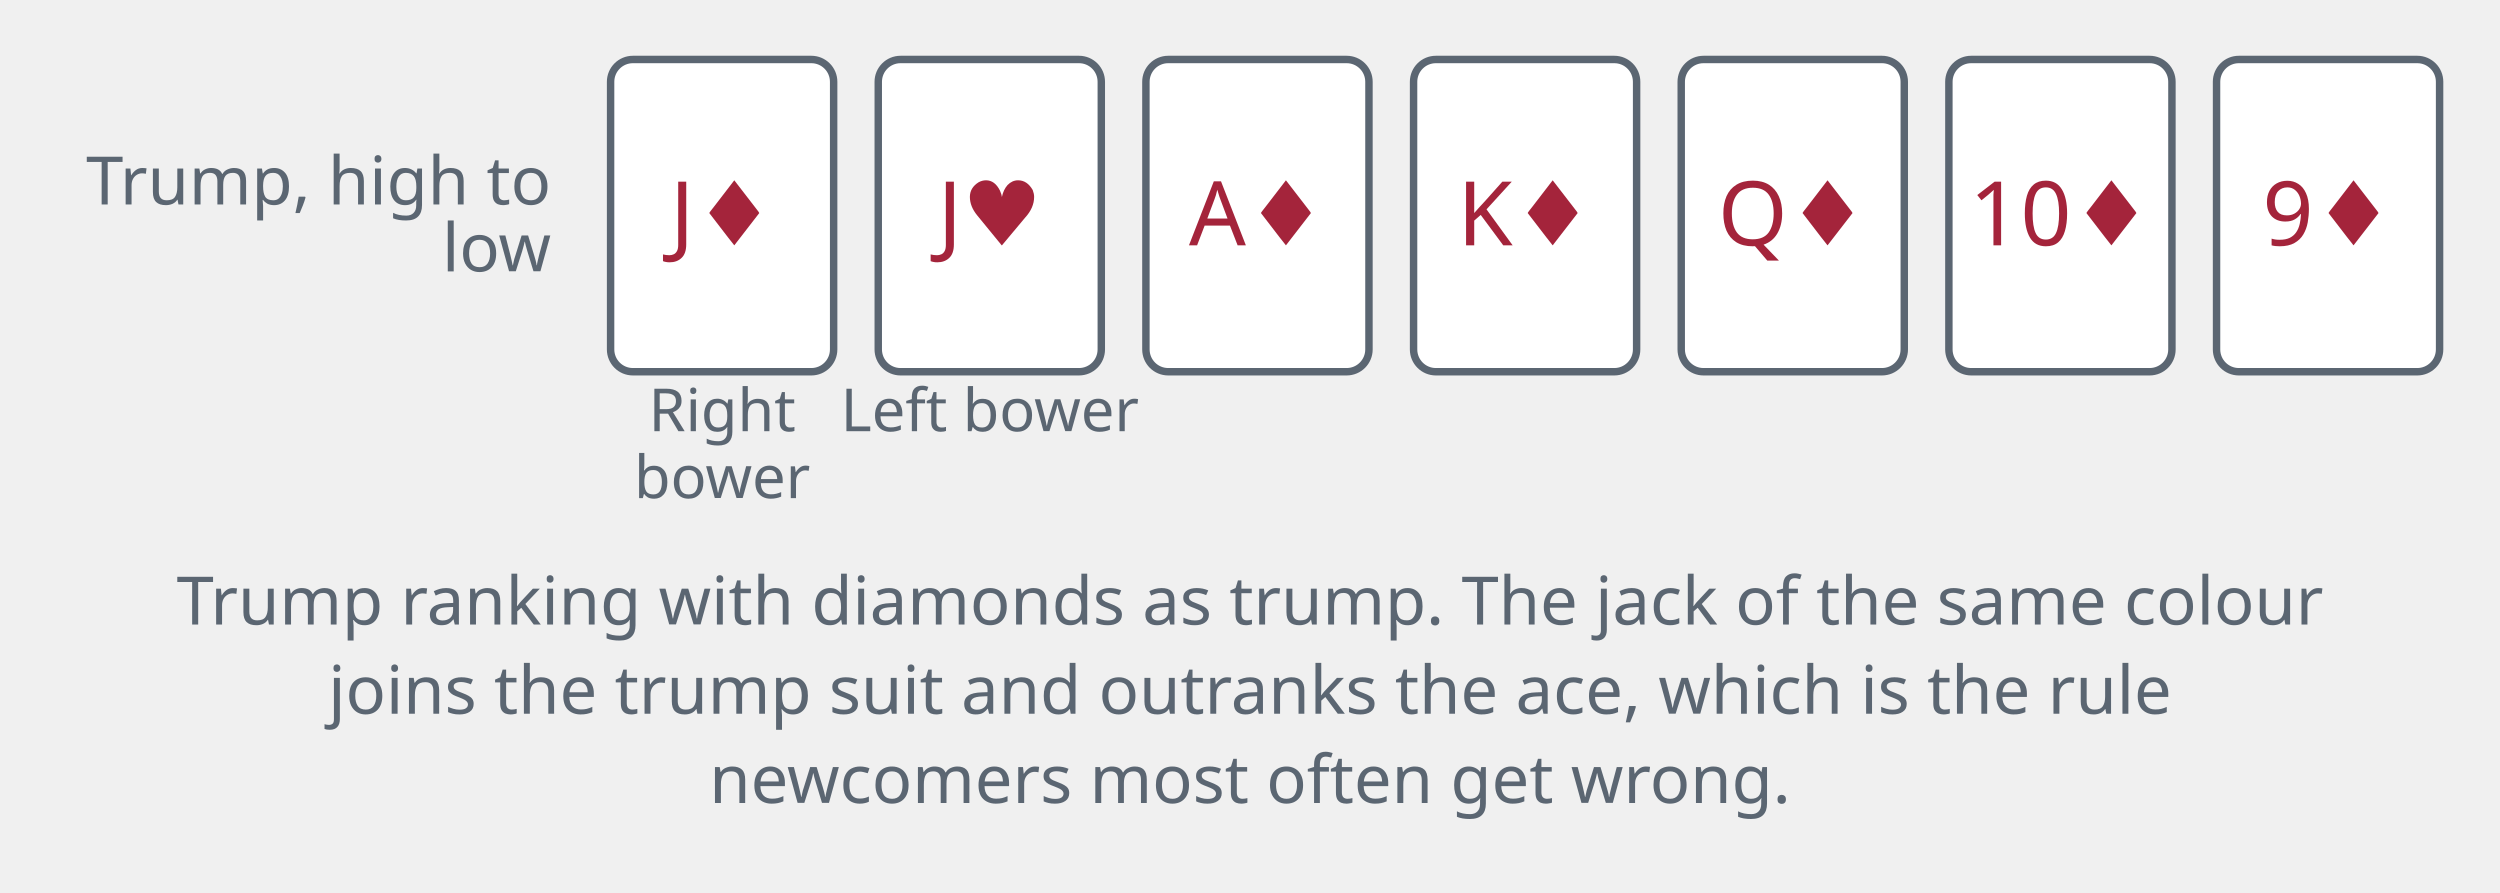
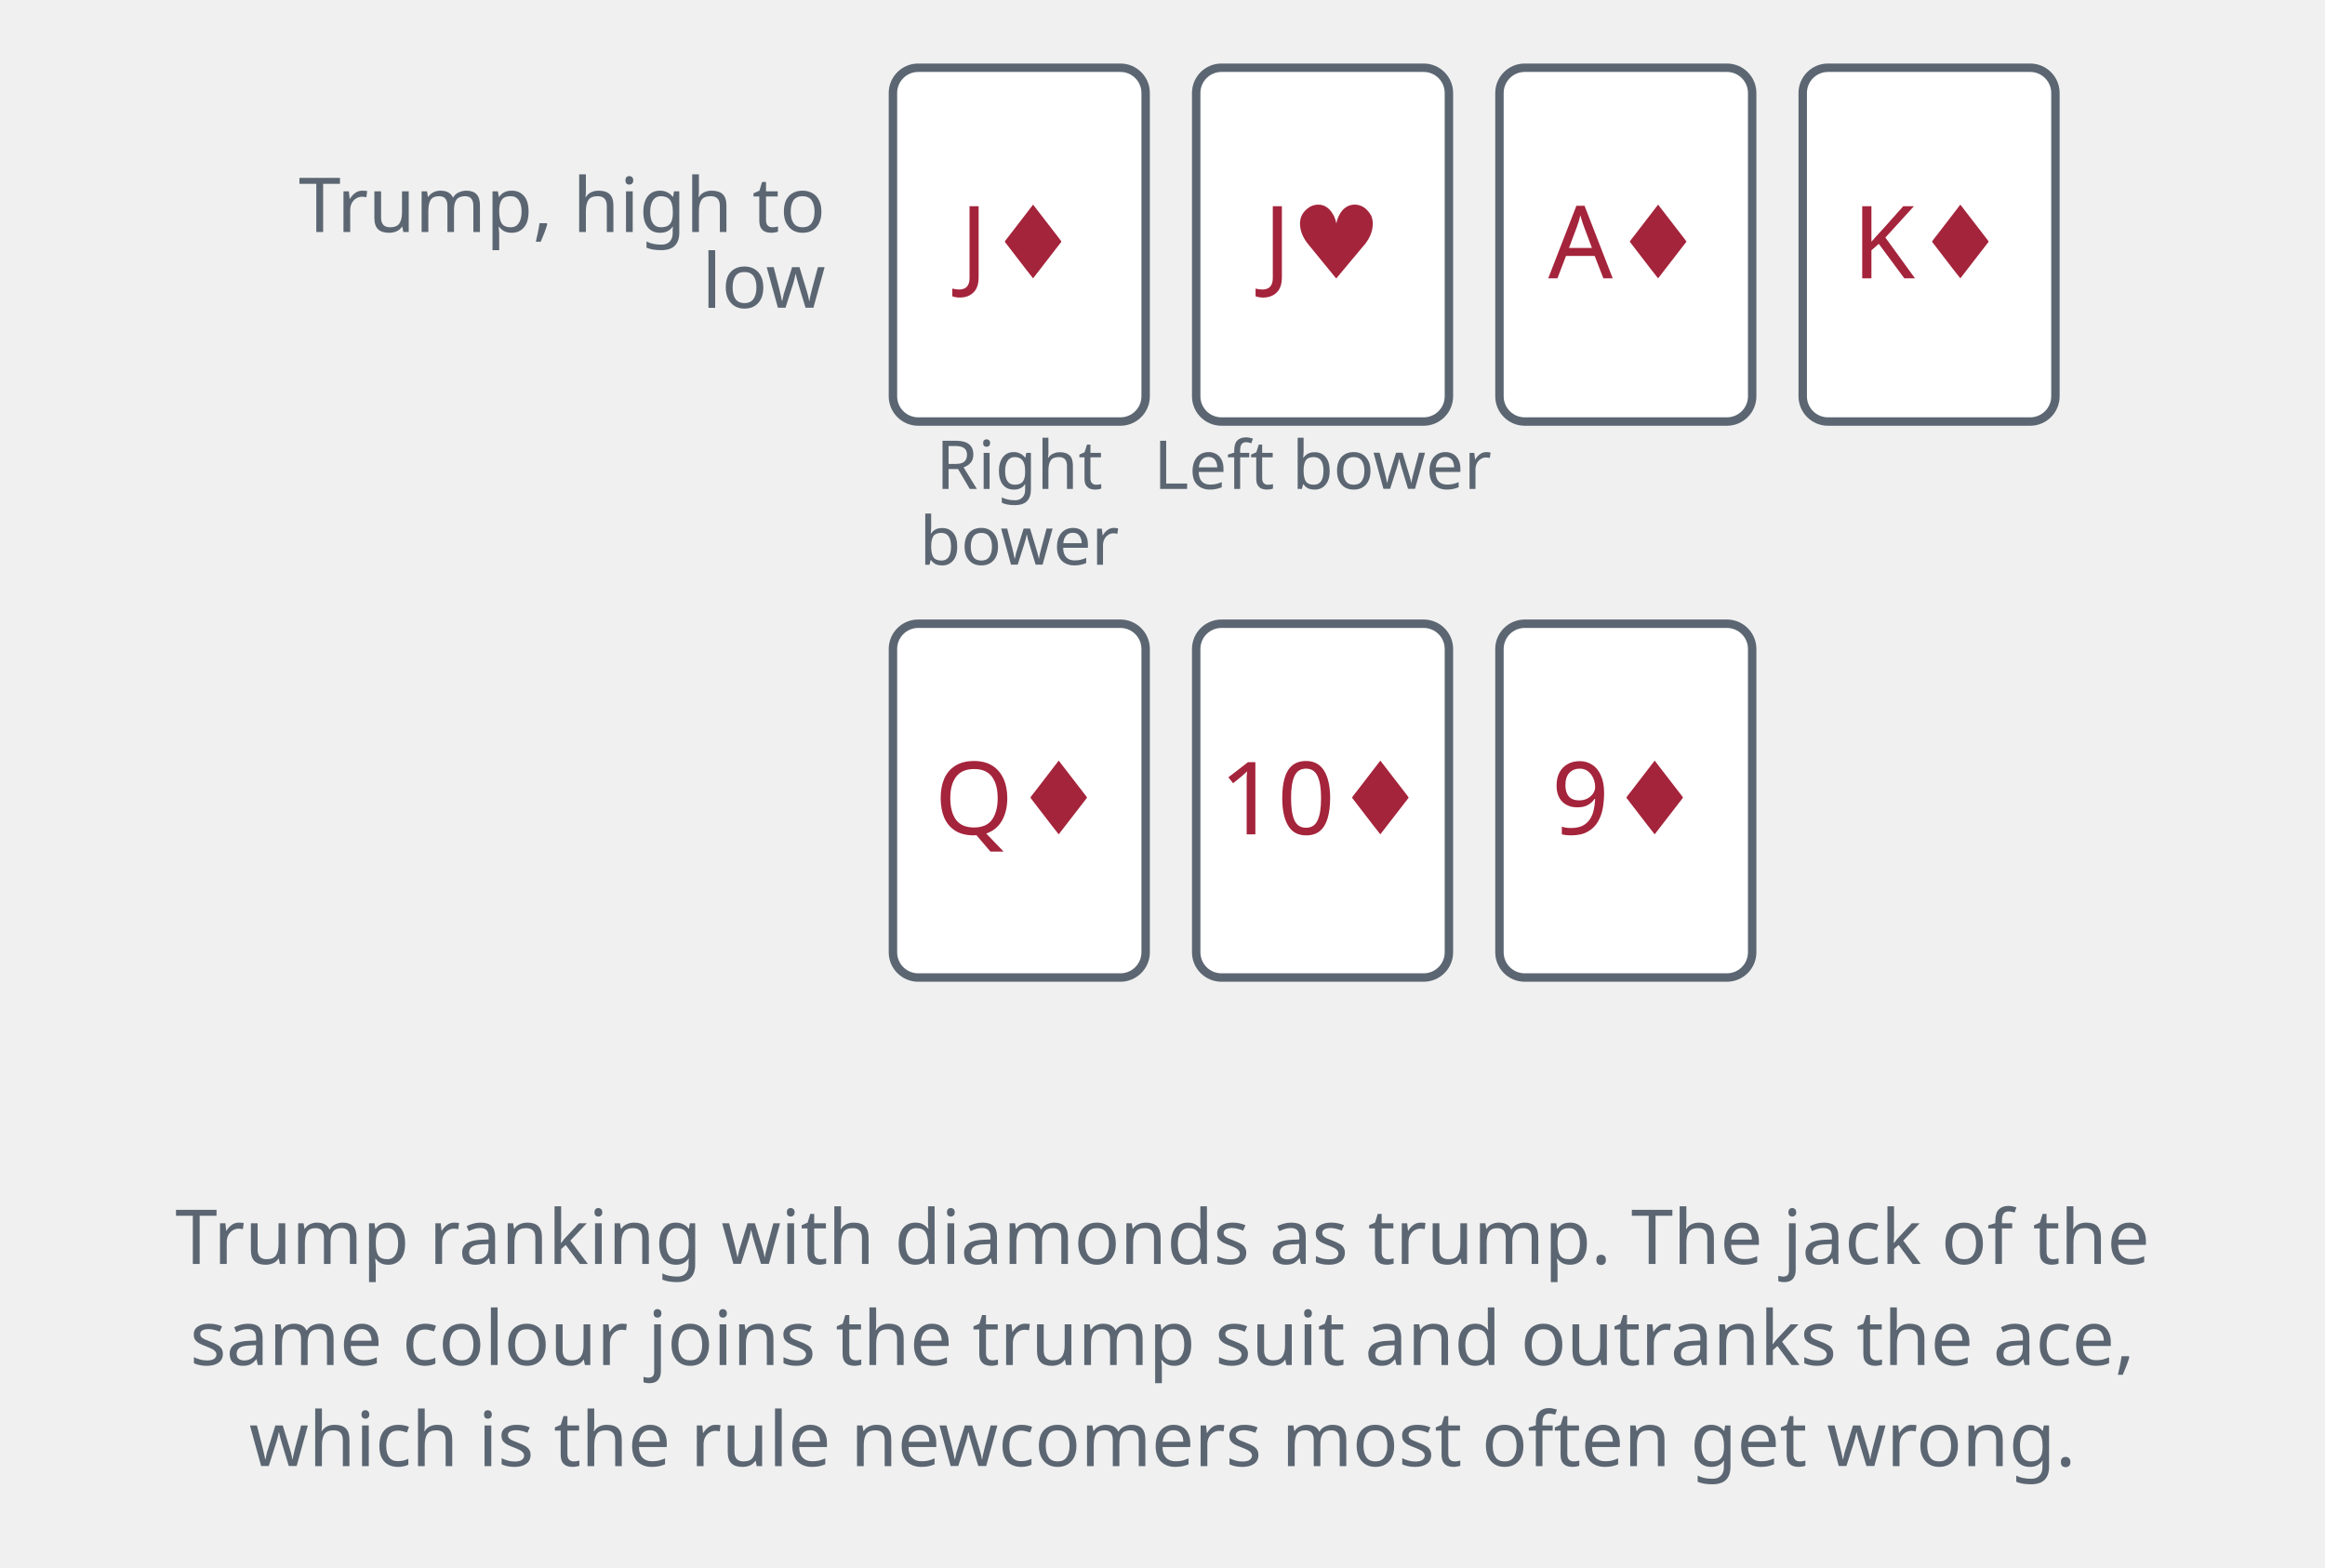
- <svg xmlns="http://www.w3.org/2000/svg" viewBox="0 0 336 120" width="538" height="192" role="img" aria-label="Euchre: Trump ranking with diamonds as trump. The jack of the same colour joins the trump suit and outranks the ace, which is the rule newcomers most often get wrong.">
-   <rect x="82.0" y="8.0" width="30" height="42" rx="3" fill="#ffffff" stroke="#5b6672" stroke-width="1" />
-   <text x="97.0" y="33.0" text-anchor="middle" font-family="system-ui, sans-serif" font-size="12" fill="#a4243b">J♦</text>
-   <text x="97.0" y="58.0" text-anchor="middle" font-family="system-ui, sans-serif" font-size="8" fill="#5b6672">Right</text>
-   <text x="97.0" y="67.0" text-anchor="middle" font-family="system-ui, sans-serif" font-size="8" fill="#5b6672">bower</text>
-   <rect x="118.0" y="8.0" width="30" height="42" rx="3" fill="#ffffff" stroke="#5b6672" stroke-width="1" />
-   <text x="133.0" y="33.0" text-anchor="middle" font-family="system-ui, sans-serif" font-size="12" fill="#a4243b">J♥</text>
-   <text x="133.0" y="58.0" text-anchor="middle" font-family="system-ui, sans-serif" font-size="8" fill="#5b6672">Left bower</text>
-   <rect x="154.0" y="8.0" width="30" height="42" rx="3" fill="#ffffff" stroke="#5b6672" stroke-width="1" />
-   <text x="169.0" y="33.0" text-anchor="middle" font-family="system-ui, sans-serif" font-size="12" fill="#a4243b">A♦</text>
-   <rect x="190.0" y="8.0" width="30" height="42" rx="3" fill="#ffffff" stroke="#5b6672" stroke-width="1" />
-   <text x="205.0" y="33.0" text-anchor="middle" font-family="system-ui, sans-serif" font-size="12" fill="#a4243b">K♦</text>
-   <rect x="226.0" y="8.0" width="30" height="42" rx="3" fill="#ffffff" stroke="#5b6672" stroke-width="1" />
-   <text x="241.0" y="33.0" text-anchor="middle" font-family="system-ui, sans-serif" font-size="12" fill="#a4243b">Q♦</text>
-   <rect x="262.0" y="8.0" width="30" height="42" rx="3" fill="#ffffff" stroke="#5b6672" stroke-width="1" />
-   <text x="277.0" y="33.0" text-anchor="middle" font-family="system-ui, sans-serif" font-size="12" fill="#a4243b">10♦</text>
-   <rect x="298.0" y="8.0" width="30" height="42" rx="3" fill="#ffffff" stroke="#5b6672" stroke-width="1" />
-   <text x="313.0" y="33.0" text-anchor="middle" font-family="system-ui, sans-serif" font-size="12" fill="#a4243b">9♦</text>
-   <text x="74.0" y="27.5" text-anchor="end" font-family="system-ui, sans-serif" font-size="9" fill="#5b6672">Trump, high to</text>
-   <text x="74.0" y="36.5" text-anchor="end" font-family="system-ui, sans-serif" font-size="9" fill="#5b6672">low</text>
-   <text x="168.0" y="84.0" text-anchor="middle" font-family="system-ui, sans-serif" font-size="9" fill="#5b6672">Trump ranking with diamonds as trump. The jack of the same colour</text>
-   <text x="168.0" y="96.0" text-anchor="middle" font-family="system-ui, sans-serif" font-size="9" fill="#5b6672">joins the trump suit and outranks the ace, which is the rule</text>
-   <text x="168.0" y="108.0" text-anchor="middle" font-family="system-ui, sans-serif" font-size="9" fill="#5b6672">newcomers most often get wrong.</text>
+ <svg xmlns="http://www.w3.org/2000/svg" viewBox="0 0 276 186" width="442" height="298" role="img" aria-label="Euchre: Trump ranking with diamonds as trump. The jack of the same colour joins the trump suit and outranks the ace, which is the rule newcomers most often get wrong.">
+   <rect x="106.0" y="8.0" width="30" height="42" rx="3" fill="#ffffff" stroke="#5b6672" stroke-width="1" />
+   <text x="121.0" y="33.0" text-anchor="middle" font-family="system-ui, sans-serif" font-size="12" fill="#a4243b">J♦</text>
+   <text x="121.0" y="58.0" text-anchor="middle" font-family="system-ui, sans-serif" font-size="8" fill="#5b6672">Right</text>
+   <text x="121.0" y="67.0" text-anchor="middle" font-family="system-ui, sans-serif" font-size="8" fill="#5b6672">bower</text>
+   <rect x="142.0" y="8.0" width="30" height="42" rx="3" fill="#ffffff" stroke="#5b6672" stroke-width="1" />
+   <text x="157.0" y="33.0" text-anchor="middle" font-family="system-ui, sans-serif" font-size="12" fill="#a4243b">J♥</text>
+   <text x="157.0" y="58.0" text-anchor="middle" font-family="system-ui, sans-serif" font-size="8" fill="#5b6672">Left bower</text>
+   <rect x="178.0" y="8.0" width="30" height="42" rx="3" fill="#ffffff" stroke="#5b6672" stroke-width="1" />
+   <text x="193.0" y="33.0" text-anchor="middle" font-family="system-ui, sans-serif" font-size="12" fill="#a4243b">A♦</text>
+   <rect x="214.0" y="8.0" width="30" height="42" rx="3" fill="#ffffff" stroke="#5b6672" stroke-width="1" />
+   <text x="229.0" y="33.0" text-anchor="middle" font-family="system-ui, sans-serif" font-size="12" fill="#a4243b">K♦</text>
+   <rect x="106.0" y="74.0" width="30" height="42" rx="3" fill="#ffffff" stroke="#5b6672" stroke-width="1" />
+   <text x="121.0" y="99.0" text-anchor="middle" font-family="system-ui, sans-serif" font-size="12" fill="#a4243b">Q♦</text>
+   <rect x="142.0" y="74.0" width="30" height="42" rx="3" fill="#ffffff" stroke="#5b6672" stroke-width="1" />
+   <text x="157.0" y="99.0" text-anchor="middle" font-family="system-ui, sans-serif" font-size="12" fill="#a4243b">10♦</text>
+   <rect x="178.0" y="74.0" width="30" height="42" rx="3" fill="#ffffff" stroke="#5b6672" stroke-width="1" />
+   <text x="193.0" y="99.0" text-anchor="middle" font-family="system-ui, sans-serif" font-size="12" fill="#a4243b">9♦</text>
+   <text x="98.0" y="27.5" text-anchor="end" font-family="system-ui, sans-serif" font-size="9" fill="#5b6672">Trump, high to</text>
+   <text x="98.0" y="36.5" text-anchor="end" font-family="system-ui, sans-serif" font-size="9" fill="#5b6672">low</text>
+   <text x="138.0" y="150.0" text-anchor="middle" font-family="system-ui, sans-serif" font-size="9" fill="#5b6672">Trump ranking with diamonds as trump. The jack of the</text>
+   <text x="138.0" y="162.0" text-anchor="middle" font-family="system-ui, sans-serif" font-size="9" fill="#5b6672">same colour joins the trump suit and outranks the ace,</text>
+   <text x="138.0" y="174.0" text-anchor="middle" font-family="system-ui, sans-serif" font-size="9" fill="#5b6672">which is the rule newcomers most often get wrong.</text>
</svg>
